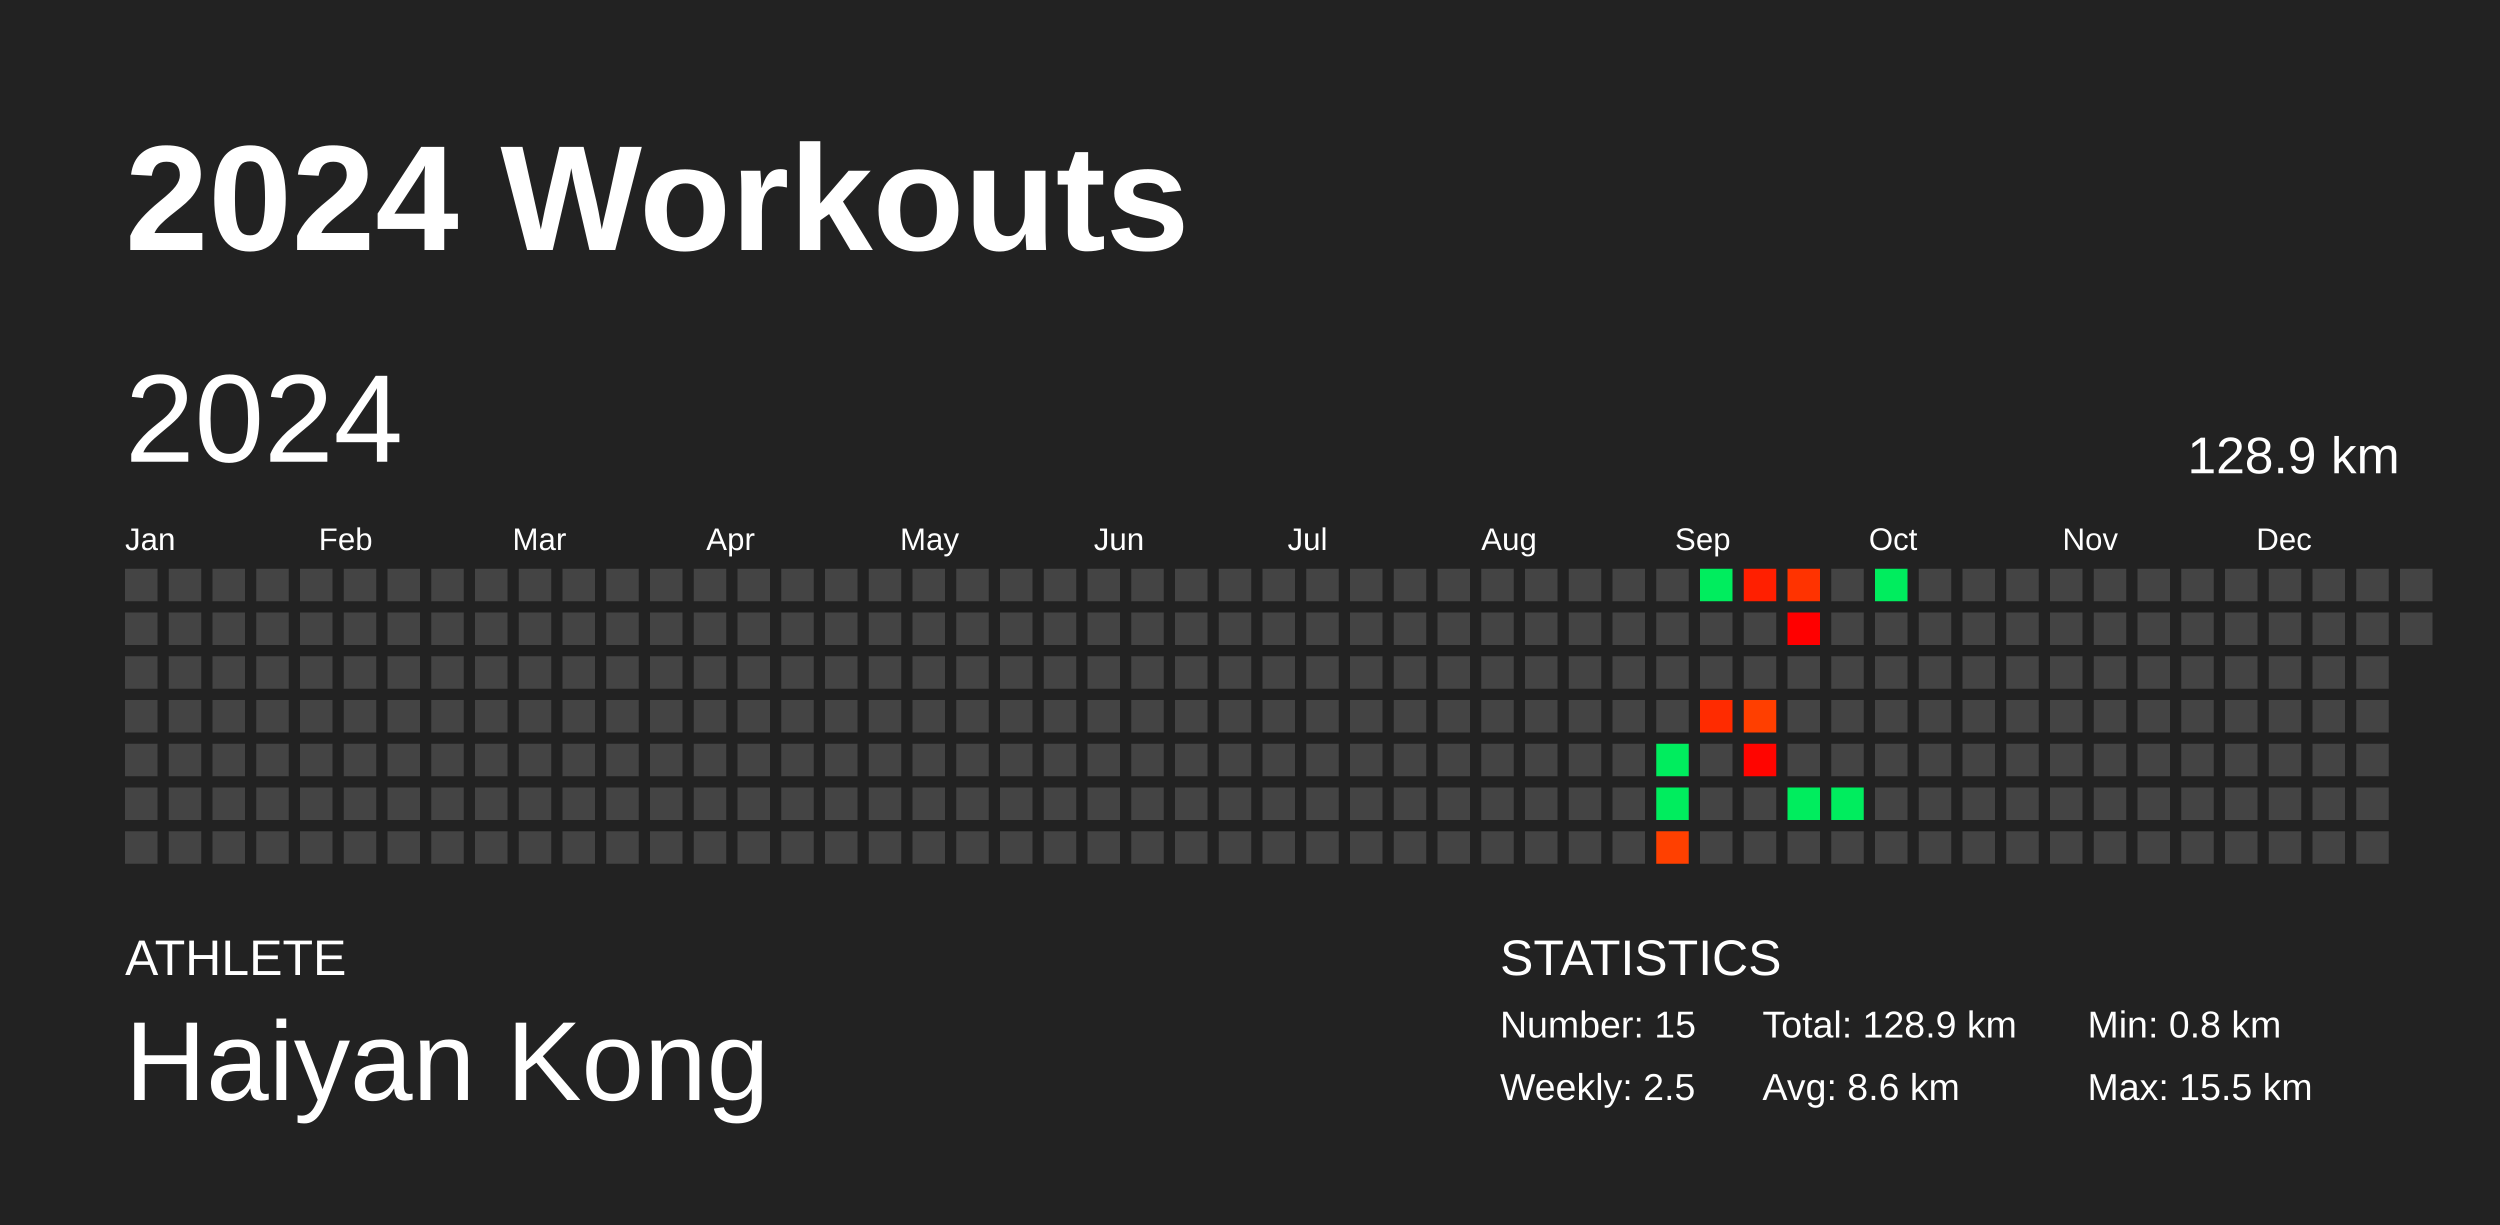
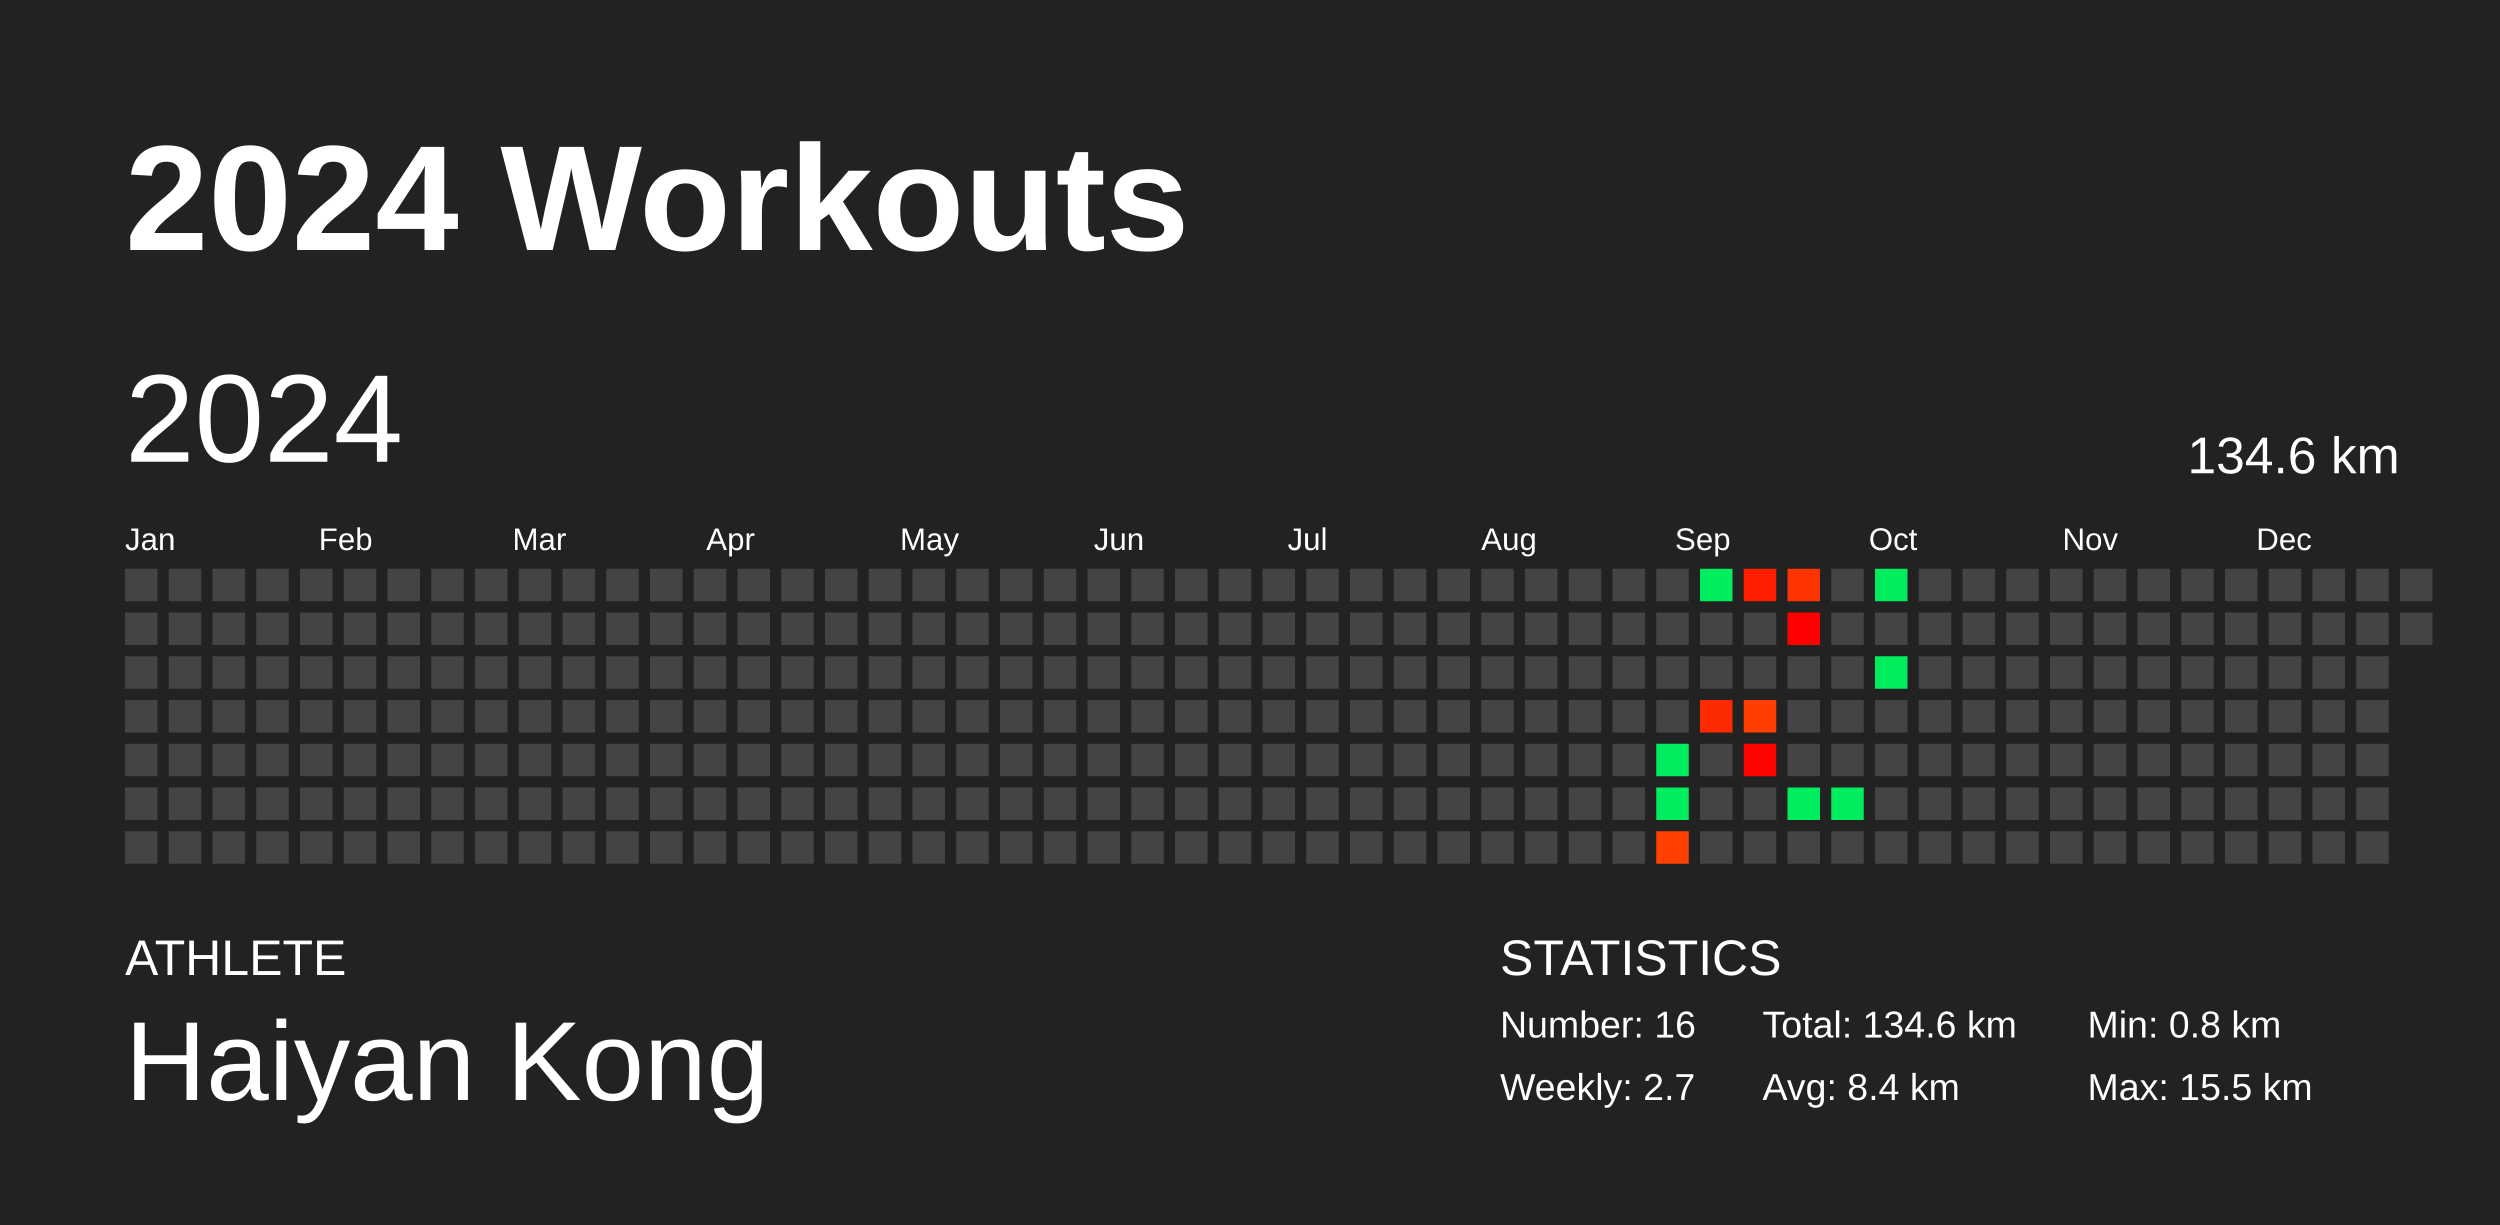
<svg xmlns="http://www.w3.org/2000/svg" baseProfile="full" height="98mm" version="1.1" viewBox="0,0,200,98" width="200mm">
  <defs />
  <rect fill="#222222" height="98" width="200" x="0" y="0" />
  <text fill="#FFFFFF" style="font-size:12px; font-family:Arial; font-weight:bold;" x="10" y="20">2024 Workouts</text>
  <text fill="#FFFFFF" style="font-size:4px; font-family:Arial" x="10" y="78">ATHLETE</text>
  <text fill="#FFFFFF" style="font-size:9px; font-family:Arial" x="10" y="88">Haiyan Kong</text>
  <text fill="#FFFFFF" style="font-size:4px; font-family:Arial" x="120" y="78">STATISTICS</text>
-   <text fill="#FFFFFF" style="font-size:3px; font-family:Arial" x="120" y="83">Number: 15</text>
-   <text fill="#FFFFFF" style="font-size:3px; font-family:Arial" x="120" y="88">Weekly: 2.5</text>
-   <text fill="#FFFFFF" style="font-size:3px; font-family:Arial" x="141" y="83">Total: 128.9 km</text>
-   <text fill="#FFFFFF" style="font-size:3px; font-family:Arial" x="141" y="88">Avg: 8.6 km</text>
+   <text fill="#FFFFFF" style="font-size:3px; font-family:Arial" x="120" y="83">Number: 16</text>
+   <text fill="#FFFFFF" style="font-size:3px; font-family:Arial" x="120" y="88">Weekly: 2.7</text>
+   <text fill="#FFFFFF" style="font-size:3px; font-family:Arial" x="141" y="83">Total: 134.6 km</text>
+   <text fill="#FFFFFF" style="font-size:3px; font-family:Arial" x="141" y="88">Avg: 8.4 km</text>
  <text fill="#FFFFFF" style="font-size:3px; font-family:Arial" x="167" y="83">Min: 0.8 km</text>
  <text fill="#FFFFFF" style="font-size:3px; font-family:Arial" x="167" y="88">Max: 15.5 km</text>
  <text dominant-baseline="hanging" fill="#FFFFFF" style="font-size:10.0px; font-family:Arial;" x="10" y="30">2024</text>
-   <text dominant-baseline="hanging" fill="#FFFFFF" style="font-size:4.125px; font-family:Arial;" x="175" y="35">128.9 km</text>
+   <text dominant-baseline="hanging" fill="#FFFFFF" style="font-size:4.125px; font-family:Arial;" x="175" y="35">134.6 km</text>
  <text fill="#FFFFFF" style="font-size:2.5px; font-family:Arial" x="10.0" y="44">Jan</text>
  <text fill="#FFFFFF" style="font-size:2.5px; font-family:Arial" x="25.5" y="44">Feb</text>
  <text fill="#FFFFFF" style="font-size:2.5px; font-family:Arial" x="41.0" y="44">Mar</text>
  <text fill="#FFFFFF" style="font-size:2.5px; font-family:Arial" x="56.5" y="44">Apr</text>
  <text fill="#FFFFFF" style="font-size:2.5px; font-family:Arial" x="72.0" y="44">May</text>
  <text fill="#FFFFFF" style="font-size:2.5px; font-family:Arial" x="87.5" y="44">Jun</text>
  <text fill="#FFFFFF" style="font-size:2.5px; font-family:Arial" x="103.0" y="44">Jul</text>
  <text fill="#FFFFFF" style="font-size:2.5px; font-family:Arial" x="118.5" y="44">Aug</text>
  <text fill="#FFFFFF" style="font-size:2.5px; font-family:Arial" x="134.0" y="44">Sep</text>
  <text fill="#FFFFFF" style="font-size:2.5px; font-family:Arial" x="149.5" y="44">Oct</text>
  <text fill="#FFFFFF" style="font-size:2.5px; font-family:Arial" x="165.0" y="44">Nov</text>
  <text fill="#FFFFFF" style="font-size:2.5px; font-family:Arial" x="180.5" y="44">Dec</text>
  <rect fill="#444444" height="2.6" width="2.6" x="10.0" y="45.5" />
  <rect fill="#444444" height="2.6" width="2.6" x="10.0" y="49.0" />
  <rect fill="#444444" height="2.6" width="2.6" x="10.0" y="52.5" />
  <rect fill="#444444" height="2.6" width="2.6" x="10.0" y="56.0" />
  <rect fill="#444444" height="2.6" width="2.6" x="10.0" y="59.5" />
  <rect fill="#444444" height="2.6" width="2.6" x="10.0" y="63.0" />
  <rect fill="#444444" height="2.6" width="2.6" x="10.0" y="66.5" />
  <rect fill="#444444" height="2.6" width="2.6" x="13.5" y="45.5" />
  <rect fill="#444444" height="2.6" width="2.6" x="13.5" y="49.0" />
  <rect fill="#444444" height="2.6" width="2.6" x="13.5" y="52.5" />
  <rect fill="#444444" height="2.6" width="2.6" x="13.5" y="56.0" />
  <rect fill="#444444" height="2.6" width="2.6" x="13.5" y="59.5" />
  <rect fill="#444444" height="2.6" width="2.6" x="13.5" y="63.0" />
  <rect fill="#444444" height="2.6" width="2.6" x="13.5" y="66.5" />
  <rect fill="#444444" height="2.6" width="2.6" x="17.0" y="45.5" />
  <rect fill="#444444" height="2.6" width="2.6" x="17.0" y="49.0" />
  <rect fill="#444444" height="2.6" width="2.6" x="17.0" y="52.5" />
  <rect fill="#444444" height="2.6" width="2.6" x="17.0" y="56.0" />
  <rect fill="#444444" height="2.6" width="2.6" x="17.0" y="59.5" />
  <rect fill="#444444" height="2.6" width="2.6" x="17.0" y="63.0" />
  <rect fill="#444444" height="2.6" width="2.6" x="17.0" y="66.5" />
  <rect fill="#444444" height="2.6" width="2.6" x="20.5" y="45.5" />
  <rect fill="#444444" height="2.6" width="2.6" x="20.5" y="49.0" />
  <rect fill="#444444" height="2.6" width="2.6" x="20.5" y="52.5" />
  <rect fill="#444444" height="2.6" width="2.6" x="20.5" y="56.0" />
  <rect fill="#444444" height="2.6" width="2.6" x="20.5" y="59.5" />
  <rect fill="#444444" height="2.6" width="2.6" x="20.5" y="63.0" />
  <rect fill="#444444" height="2.6" width="2.6" x="20.5" y="66.5" />
  <rect fill="#444444" height="2.6" width="2.6" x="24.0" y="45.5" />
  <rect fill="#444444" height="2.6" width="2.6" x="24.0" y="49.0" />
  <rect fill="#444444" height="2.6" width="2.6" x="24.0" y="52.5" />
  <rect fill="#444444" height="2.6" width="2.6" x="24.0" y="56.0" />
  <rect fill="#444444" height="2.6" width="2.6" x="24.0" y="59.5" />
  <rect fill="#444444" height="2.6" width="2.6" x="24.0" y="63.0" />
  <rect fill="#444444" height="2.6" width="2.6" x="24.0" y="66.5" />
  <rect fill="#444444" height="2.6" width="2.6" x="27.5" y="45.5" />
  <rect fill="#444444" height="2.6" width="2.6" x="27.5" y="49.0" />
  <rect fill="#444444" height="2.6" width="2.6" x="27.5" y="52.5" />
  <rect fill="#444444" height="2.6" width="2.6" x="27.5" y="56.0" />
  <rect fill="#444444" height="2.6" width="2.6" x="27.5" y="59.5" />
  <rect fill="#444444" height="2.6" width="2.6" x="27.5" y="63.0" />
  <rect fill="#444444" height="2.6" width="2.6" x="27.5" y="66.5" />
  <rect fill="#444444" height="2.6" width="2.6" x="31.0" y="45.5" />
  <rect fill="#444444" height="2.6" width="2.6" x="31.0" y="49.0" />
  <rect fill="#444444" height="2.6" width="2.6" x="31.0" y="52.5" />
  <rect fill="#444444" height="2.6" width="2.6" x="31.0" y="56.0" />
  <rect fill="#444444" height="2.6" width="2.6" x="31.0" y="59.5" />
  <rect fill="#444444" height="2.6" width="2.6" x="31.0" y="63.0" />
  <rect fill="#444444" height="2.6" width="2.6" x="31.0" y="66.5" />
  <rect fill="#444444" height="2.6" width="2.6" x="34.5" y="45.5" />
  <rect fill="#444444" height="2.6" width="2.6" x="34.5" y="49.0" />
  <rect fill="#444444" height="2.6" width="2.6" x="34.5" y="52.5" />
  <rect fill="#444444" height="2.6" width="2.6" x="34.5" y="56.0" />
  <rect fill="#444444" height="2.6" width="2.6" x="34.5" y="59.5" />
  <rect fill="#444444" height="2.6" width="2.6" x="34.5" y="63.0" />
  <rect fill="#444444" height="2.6" width="2.6" x="34.5" y="66.5" />
  <rect fill="#444444" height="2.6" width="2.6" x="38.0" y="45.5" />
  <rect fill="#444444" height="2.6" width="2.6" x="38.0" y="49.0" />
  <rect fill="#444444" height="2.6" width="2.6" x="38.0" y="52.5" />
  <rect fill="#444444" height="2.6" width="2.6" x="38.0" y="56.0" />
  <rect fill="#444444" height="2.6" width="2.6" x="38.0" y="59.5" />
  <rect fill="#444444" height="2.6" width="2.6" x="38.0" y="63.0" />
  <rect fill="#444444" height="2.6" width="2.6" x="38.0" y="66.5" />
  <rect fill="#444444" height="2.6" width="2.6" x="41.5" y="45.5" />
  <rect fill="#444444" height="2.6" width="2.6" x="41.5" y="49.0" />
  <rect fill="#444444" height="2.6" width="2.6" x="41.5" y="52.5" />
  <rect fill="#444444" height="2.6" width="2.6" x="41.5" y="56.0" />
  <rect fill="#444444" height="2.6" width="2.6" x="41.5" y="59.5" />
  <rect fill="#444444" height="2.6" width="2.6" x="41.5" y="63.0" />
  <rect fill="#444444" height="2.6" width="2.6" x="41.5" y="66.5" />
  <rect fill="#444444" height="2.6" width="2.6" x="45.0" y="45.5" />
  <rect fill="#444444" height="2.6" width="2.6" x="45.0" y="49.0" />
  <rect fill="#444444" height="2.6" width="2.6" x="45.0" y="52.5" />
  <rect fill="#444444" height="2.6" width="2.6" x="45.0" y="56.0" />
  <rect fill="#444444" height="2.6" width="2.6" x="45.0" y="59.5" />
  <rect fill="#444444" height="2.6" width="2.6" x="45.0" y="63.0" />
  <rect fill="#444444" height="2.6" width="2.6" x="45.0" y="66.5" />
  <rect fill="#444444" height="2.6" width="2.6" x="48.5" y="45.5" />
  <rect fill="#444444" height="2.6" width="2.6" x="48.5" y="49.0" />
  <rect fill="#444444" height="2.6" width="2.6" x="48.5" y="52.5" />
  <rect fill="#444444" height="2.6" width="2.6" x="48.5" y="56.0" />
  <rect fill="#444444" height="2.6" width="2.6" x="48.5" y="59.5" />
  <rect fill="#444444" height="2.6" width="2.6" x="48.5" y="63.0" />
  <rect fill="#444444" height="2.6" width="2.6" x="48.5" y="66.5" />
  <rect fill="#444444" height="2.6" width="2.6" x="52.0" y="45.5" />
  <rect fill="#444444" height="2.6" width="2.6" x="52.0" y="49.0" />
  <rect fill="#444444" height="2.6" width="2.6" x="52.0" y="52.5" />
  <rect fill="#444444" height="2.6" width="2.6" x="52.0" y="56.0" />
  <rect fill="#444444" height="2.6" width="2.6" x="52.0" y="59.5" />
  <rect fill="#444444" height="2.6" width="2.6" x="52.0" y="63.0" />
  <rect fill="#444444" height="2.6" width="2.6" x="52.0" y="66.5" />
  <rect fill="#444444" height="2.6" width="2.6" x="55.5" y="45.5" />
  <rect fill="#444444" height="2.6" width="2.6" x="55.5" y="49.0" />
  <rect fill="#444444" height="2.6" width="2.6" x="55.5" y="52.5" />
  <rect fill="#444444" height="2.6" width="2.6" x="55.5" y="56.0" />
  <rect fill="#444444" height="2.6" width="2.6" x="55.5" y="59.5" />
  <rect fill="#444444" height="2.6" width="2.6" x="55.5" y="63.0" />
  <rect fill="#444444" height="2.6" width="2.6" x="55.5" y="66.5" />
  <rect fill="#444444" height="2.6" width="2.6" x="59.0" y="45.5" />
  <rect fill="#444444" height="2.6" width="2.6" x="59.0" y="49.0" />
  <rect fill="#444444" height="2.6" width="2.6" x="59.0" y="52.5" />
  <rect fill="#444444" height="2.6" width="2.6" x="59.0" y="56.0" />
  <rect fill="#444444" height="2.6" width="2.6" x="59.0" y="59.5" />
  <rect fill="#444444" height="2.6" width="2.6" x="59.0" y="63.0" />
  <rect fill="#444444" height="2.6" width="2.6" x="59.0" y="66.5" />
  <rect fill="#444444" height="2.6" width="2.6" x="62.5" y="45.5" />
  <rect fill="#444444" height="2.6" width="2.6" x="62.5" y="49.0" />
  <rect fill="#444444" height="2.6" width="2.6" x="62.5" y="52.5" />
  <rect fill="#444444" height="2.6" width="2.6" x="62.5" y="56.0" />
  <rect fill="#444444" height="2.6" width="2.6" x="62.5" y="59.5" />
  <rect fill="#444444" height="2.6" width="2.6" x="62.5" y="63.0" />
  <rect fill="#444444" height="2.6" width="2.6" x="62.5" y="66.5" />
  <rect fill="#444444" height="2.6" width="2.6" x="66.0" y="45.5" />
  <rect fill="#444444" height="2.6" width="2.6" x="66.0" y="49.0" />
  <rect fill="#444444" height="2.6" width="2.6" x="66.0" y="52.5" />
  <rect fill="#444444" height="2.6" width="2.6" x="66.0" y="56.0" />
  <rect fill="#444444" height="2.6" width="2.6" x="66.0" y="59.5" />
  <rect fill="#444444" height="2.6" width="2.6" x="66.0" y="63.0" />
  <rect fill="#444444" height="2.6" width="2.6" x="66.0" y="66.5" />
  <rect fill="#444444" height="2.6" width="2.6" x="69.5" y="45.5" />
  <rect fill="#444444" height="2.6" width="2.6" x="69.5" y="49.0" />
  <rect fill="#444444" height="2.6" width="2.6" x="69.5" y="52.5" />
  <rect fill="#444444" height="2.6" width="2.6" x="69.5" y="56.0" />
  <rect fill="#444444" height="2.6" width="2.6" x="69.5" y="59.5" />
  <rect fill="#444444" height="2.6" width="2.6" x="69.5" y="63.0" />
  <rect fill="#444444" height="2.6" width="2.6" x="69.5" y="66.5" />
  <rect fill="#444444" height="2.6" width="2.6" x="73.0" y="45.5" />
  <rect fill="#444444" height="2.6" width="2.6" x="73.0" y="49.0" />
  <rect fill="#444444" height="2.6" width="2.6" x="73.0" y="52.5" />
  <rect fill="#444444" height="2.6" width="2.6" x="73.0" y="56.0" />
  <rect fill="#444444" height="2.6" width="2.6" x="73.0" y="59.5" />
  <rect fill="#444444" height="2.6" width="2.6" x="73.0" y="63.0" />
  <rect fill="#444444" height="2.6" width="2.6" x="73.0" y="66.5" />
  <rect fill="#444444" height="2.6" width="2.6" x="76.5" y="45.5" />
  <rect fill="#444444" height="2.6" width="2.6" x="76.5" y="49.0" />
  <rect fill="#444444" height="2.6" width="2.6" x="76.5" y="52.5" />
  <rect fill="#444444" height="2.6" width="2.6" x="76.5" y="56.0" />
  <rect fill="#444444" height="2.6" width="2.6" x="76.5" y="59.5" />
  <rect fill="#444444" height="2.6" width="2.6" x="76.5" y="63.0" />
  <rect fill="#444444" height="2.6" width="2.6" x="76.5" y="66.5" />
  <rect fill="#444444" height="2.6" width="2.6" x="80.0" y="45.5" />
  <rect fill="#444444" height="2.6" width="2.6" x="80.0" y="49.0" />
  <rect fill="#444444" height="2.6" width="2.6" x="80.0" y="52.5" />
  <rect fill="#444444" height="2.6" width="2.6" x="80.0" y="56.0" />
  <rect fill="#444444" height="2.6" width="2.6" x="80.0" y="59.5" />
  <rect fill="#444444" height="2.6" width="2.6" x="80.0" y="63.0" />
  <rect fill="#444444" height="2.6" width="2.6" x="80.0" y="66.5" />
  <rect fill="#444444" height="2.6" width="2.6" x="83.5" y="45.5" />
  <rect fill="#444444" height="2.6" width="2.6" x="83.5" y="49.0" />
  <rect fill="#444444" height="2.6" width="2.6" x="83.5" y="52.5" />
  <rect fill="#444444" height="2.6" width="2.6" x="83.5" y="56.0" />
  <rect fill="#444444" height="2.6" width="2.6" x="83.5" y="59.5" />
  <rect fill="#444444" height="2.6" width="2.6" x="83.5" y="63.0" />
  <rect fill="#444444" height="2.6" width="2.6" x="83.5" y="66.5" />
  <rect fill="#444444" height="2.6" width="2.6" x="87.0" y="45.5" />
  <rect fill="#444444" height="2.6" width="2.6" x="87.0" y="49.0" />
  <rect fill="#444444" height="2.6" width="2.6" x="87.0" y="52.5" />
  <rect fill="#444444" height="2.6" width="2.6" x="87.0" y="56.0" />
  <rect fill="#444444" height="2.6" width="2.6" x="87.0" y="59.5" />
  <rect fill="#444444" height="2.6" width="2.6" x="87.0" y="63.0" />
  <rect fill="#444444" height="2.6" width="2.6" x="87.0" y="66.5" />
  <rect fill="#444444" height="2.6" width="2.6" x="90.5" y="45.5" />
  <rect fill="#444444" height="2.6" width="2.6" x="90.5" y="49.0" />
  <rect fill="#444444" height="2.6" width="2.6" x="90.5" y="52.5" />
  <rect fill="#444444" height="2.6" width="2.6" x="90.5" y="56.0" />
  <rect fill="#444444" height="2.6" width="2.6" x="90.5" y="59.5" />
  <rect fill="#444444" height="2.6" width="2.6" x="90.5" y="63.0" />
  <rect fill="#444444" height="2.6" width="2.6" x="90.5" y="66.5" />
  <rect fill="#444444" height="2.6" width="2.6" x="94.0" y="45.5" />
  <rect fill="#444444" height="2.6" width="2.6" x="94.0" y="49.0" />
  <rect fill="#444444" height="2.6" width="2.6" x="94.0" y="52.5" />
  <rect fill="#444444" height="2.6" width="2.6" x="94.0" y="56.0" />
  <rect fill="#444444" height="2.6" width="2.6" x="94.0" y="59.5" />
  <rect fill="#444444" height="2.6" width="2.6" x="94.0" y="63.0" />
  <rect fill="#444444" height="2.6" width="2.6" x="94.0" y="66.5" />
  <rect fill="#444444" height="2.6" width="2.6" x="97.5" y="45.5" />
  <rect fill="#444444" height="2.6" width="2.6" x="97.5" y="49.0" />
  <rect fill="#444444" height="2.6" width="2.6" x="97.5" y="52.5" />
  <rect fill="#444444" height="2.6" width="2.6" x="97.5" y="56.0" />
  <rect fill="#444444" height="2.6" width="2.6" x="97.5" y="59.5" />
  <rect fill="#444444" height="2.6" width="2.6" x="97.5" y="63.0" />
  <rect fill="#444444" height="2.6" width="2.6" x="97.5" y="66.5" />
  <rect fill="#444444" height="2.6" width="2.6" x="101.0" y="45.5" />
  <rect fill="#444444" height="2.6" width="2.6" x="101.0" y="49.0" />
  <rect fill="#444444" height="2.6" width="2.6" x="101.0" y="52.5" />
  <rect fill="#444444" height="2.6" width="2.6" x="101.0" y="56.0" />
  <rect fill="#444444" height="2.6" width="2.6" x="101.0" y="59.5" />
  <rect fill="#444444" height="2.6" width="2.6" x="101.0" y="63.0" />
  <rect fill="#444444" height="2.6" width="2.6" x="101.0" y="66.5" />
  <rect fill="#444444" height="2.6" width="2.6" x="104.5" y="45.5" />
  <rect fill="#444444" height="2.6" width="2.6" x="104.5" y="49.0" />
  <rect fill="#444444" height="2.6" width="2.6" x="104.5" y="52.5" />
  <rect fill="#444444" height="2.6" width="2.6" x="104.5" y="56.0" />
  <rect fill="#444444" height="2.6" width="2.6" x="104.5" y="59.5" />
  <rect fill="#444444" height="2.6" width="2.6" x="104.5" y="63.0" />
  <rect fill="#444444" height="2.6" width="2.6" x="104.5" y="66.5" />
  <rect fill="#444444" height="2.6" width="2.6" x="108.0" y="45.5" />
  <rect fill="#444444" height="2.6" width="2.6" x="108.0" y="49.0" />
  <rect fill="#444444" height="2.6" width="2.6" x="108.0" y="52.5" />
  <rect fill="#444444" height="2.6" width="2.6" x="108.0" y="56.0" />
  <rect fill="#444444" height="2.6" width="2.6" x="108.0" y="59.5" />
  <rect fill="#444444" height="2.6" width="2.6" x="108.0" y="63.0" />
  <rect fill="#444444" height="2.6" width="2.6" x="108.0" y="66.5" />
  <rect fill="#444444" height="2.6" width="2.6" x="111.5" y="45.5" />
  <rect fill="#444444" height="2.6" width="2.6" x="111.5" y="49.0" />
  <rect fill="#444444" height="2.6" width="2.6" x="111.5" y="52.5" />
  <rect fill="#444444" height="2.6" width="2.6" x="111.5" y="56.0" />
  <rect fill="#444444" height="2.6" width="2.6" x="111.5" y="59.5" />
  <rect fill="#444444" height="2.6" width="2.6" x="111.5" y="63.0" />
  <rect fill="#444444" height="2.6" width="2.6" x="111.5" y="66.5" />
  <rect fill="#444444" height="2.6" width="2.6" x="115.0" y="45.5" />
  <rect fill="#444444" height="2.6" width="2.6" x="115.0" y="49.0" />
  <rect fill="#444444" height="2.6" width="2.6" x="115.0" y="52.5" />
  <rect fill="#444444" height="2.6" width="2.6" x="115.0" y="56.0" />
  <rect fill="#444444" height="2.6" width="2.6" x="115.0" y="59.5" />
  <rect fill="#444444" height="2.6" width="2.6" x="115.0" y="63.0" />
  <rect fill="#444444" height="2.6" width="2.6" x="115.0" y="66.5" />
  <rect fill="#444444" height="2.6" width="2.6" x="118.5" y="45.5" />
  <rect fill="#444444" height="2.6" width="2.6" x="118.5" y="49.0" />
  <rect fill="#444444" height="2.6" width="2.6" x="118.5" y="52.5" />
  <rect fill="#444444" height="2.6" width="2.6" x="118.5" y="56.0" />
  <rect fill="#444444" height="2.6" width="2.6" x="118.5" y="59.5" />
  <rect fill="#444444" height="2.6" width="2.6" x="118.5" y="63.0" />
  <rect fill="#444444" height="2.6" width="2.6" x="118.5" y="66.5" />
  <rect fill="#444444" height="2.6" width="2.6" x="122.0" y="45.5" />
  <rect fill="#444444" height="2.6" width="2.6" x="122.0" y="49.0" />
  <rect fill="#444444" height="2.6" width="2.6" x="122.0" y="52.5" />
  <rect fill="#444444" height="2.6" width="2.6" x="122.0" y="56.0" />
  <rect fill="#444444" height="2.6" width="2.6" x="122.0" y="59.5" />
  <rect fill="#444444" height="2.6" width="2.6" x="122.0" y="63.0" />
  <rect fill="#444444" height="2.6" width="2.6" x="122.0" y="66.5" />
  <rect fill="#444444" height="2.6" width="2.6" x="125.5" y="45.5" />
  <rect fill="#444444" height="2.6" width="2.6" x="125.5" y="49.0" />
  <rect fill="#444444" height="2.6" width="2.6" x="125.5" y="52.5" />
  <rect fill="#444444" height="2.6" width="2.6" x="125.5" y="56.0" />
  <rect fill="#444444" height="2.6" width="2.6" x="125.5" y="59.5" />
  <rect fill="#444444" height="2.6" width="2.6" x="125.5" y="63.0" />
  <rect fill="#444444" height="2.6" width="2.6" x="125.5" y="66.5" />
  <rect fill="#444444" height="2.6" width="2.6" x="129.0" y="45.5" />
  <rect fill="#444444" height="2.6" width="2.6" x="129.0" y="49.0" />
  <rect fill="#444444" height="2.6" width="2.6" x="129.0" y="52.5" />
  <rect fill="#444444" height="2.6" width="2.6" x="129.0" y="56.0" />
  <rect fill="#444444" height="2.6" width="2.6" x="129.0" y="59.5" />
  <rect fill="#444444" height="2.6" width="2.6" x="129.0" y="63.0" />
  <rect fill="#444444" height="2.6" width="2.6" x="129.0" y="66.5" />
  <rect fill="#444444" height="2.6" width="2.6" x="132.5" y="45.5" />
  <rect fill="#444444" height="2.6" width="2.6" x="132.5" y="49.0" />
  <rect fill="#444444" height="2.6" width="2.6" x="132.5" y="52.5" />
  <rect fill="#444444" height="2.6" width="2.6" x="132.5" y="56.0" />
  <rect fill="#00ed5e" height="2.6" width="2.6" x="132.5" y="59.5" />
  <rect fill="#00ed5e" height="2.6" width="2.6" x="132.5" y="63.0" />
  <rect fill="#ff4000" height="2.6" width="2.6" x="132.5" y="66.5" />
  <rect fill="#00ed5e" height="2.6" width="2.6" x="136.0" y="45.5" />
  <rect fill="#444444" height="2.6" width="2.6" x="136.0" y="49.0" />
  <rect fill="#444444" height="2.6" width="2.6" x="136.0" y="52.5" />
  <rect fill="#ff2b00" height="2.6" width="2.6" x="136.0" y="56.0" />
  <rect fill="#444444" height="2.6" width="2.6" x="136.0" y="59.5" />
  <rect fill="#444444" height="2.6" width="2.6" x="136.0" y="63.0" />
  <rect fill="#444444" height="2.6" width="2.6" x="136.0" y="66.5" />
  <rect fill="#ff1f00" height="2.6" width="2.6" x="139.5" y="45.5" />
  <rect fill="#444444" height="2.6" width="2.6" x="139.5" y="49.0" />
  <rect fill="#444444" height="2.6" width="2.6" x="139.5" y="52.5" />
  <rect fill="#ff3f00" height="2.6" width="2.6" x="139.5" y="56.0" />
  <rect fill="#ff0500" height="2.6" width="2.6" x="139.5" y="59.5" />
  <rect fill="#444444" height="2.6" width="2.6" x="139.5" y="63.0" />
  <rect fill="#444444" height="2.6" width="2.6" x="139.5" y="66.5" />
  <rect fill="#ff3300" height="2.6" width="2.6" x="143.0" y="45.5" />
  <rect fill="#ff0000" height="2.6" width="2.6" x="143.0" y="49.0" />
  <rect fill="#444444" height="2.6" width="2.6" x="143.0" y="52.5" />
  <rect fill="#444444" height="2.6" width="2.6" x="143.0" y="56.0" />
  <rect fill="#444444" height="2.6" width="2.6" x="143.0" y="59.5" />
  <rect fill="#00ed5e" height="2.6" width="2.6" x="143.0" y="63.0" />
  <rect fill="#444444" height="2.6" width="2.6" x="143.0" y="66.5" />
  <rect fill="#444444" height="2.6" width="2.6" x="146.5" y="45.5" />
  <rect fill="#444444" height="2.6" width="2.6" x="146.5" y="49.0" />
  <rect fill="#444444" height="2.6" width="2.6" x="146.5" y="52.5" />
  <rect fill="#444444" height="2.6" width="2.6" x="146.5" y="56.0" />
  <rect fill="#444444" height="2.6" width="2.6" x="146.5" y="59.5" />
  <rect fill="#00ed5e" height="2.6" width="2.6" x="146.5" y="63.0" />
  <rect fill="#444444" height="2.6" width="2.6" x="146.5" y="66.5" />
  <rect fill="#00ed5e" height="2.6" width="2.6" x="150.0" y="45.5" />
  <rect fill="#444444" height="2.6" width="2.6" x="150.0" y="49.0" />
-   <rect fill="#444444" height="2.6" width="2.6" x="150.0" y="52.5" />
+   <rect fill="#00ed5e" height="2.6" width="2.6" x="150.0" y="52.5" />
  <rect fill="#444444" height="2.6" width="2.6" x="150.0" y="56.0" />
  <rect fill="#444444" height="2.6" width="2.6" x="150.0" y="59.5" />
  <rect fill="#444444" height="2.6" width="2.6" x="150.0" y="63.0" />
  <rect fill="#444444" height="2.6" width="2.6" x="150.0" y="66.5" />
  <rect fill="#444444" height="2.6" width="2.6" x="153.5" y="45.5" />
  <rect fill="#444444" height="2.6" width="2.6" x="153.5" y="49.0" />
  <rect fill="#444444" height="2.6" width="2.6" x="153.5" y="52.5" />
  <rect fill="#444444" height="2.6" width="2.6" x="153.5" y="56.0" />
  <rect fill="#444444" height="2.6" width="2.6" x="153.5" y="59.5" />
  <rect fill="#444444" height="2.6" width="2.6" x="153.5" y="63.0" />
  <rect fill="#444444" height="2.6" width="2.6" x="153.5" y="66.5" />
  <rect fill="#444444" height="2.6" width="2.6" x="157.0" y="45.5" />
  <rect fill="#444444" height="2.6" width="2.6" x="157.0" y="49.0" />
  <rect fill="#444444" height="2.6" width="2.6" x="157.0" y="52.5" />
  <rect fill="#444444" height="2.6" width="2.6" x="157.0" y="56.0" />
  <rect fill="#444444" height="2.6" width="2.6" x="157.0" y="59.5" />
  <rect fill="#444444" height="2.6" width="2.6" x="157.0" y="63.0" />
  <rect fill="#444444" height="2.6" width="2.6" x="157.0" y="66.5" />
  <rect fill="#444444" height="2.6" width="2.6" x="160.5" y="45.5" />
  <rect fill="#444444" height="2.6" width="2.6" x="160.5" y="49.0" />
  <rect fill="#444444" height="2.6" width="2.6" x="160.5" y="52.5" />
  <rect fill="#444444" height="2.6" width="2.6" x="160.5" y="56.0" />
  <rect fill="#444444" height="2.6" width="2.6" x="160.5" y="59.5" />
  <rect fill="#444444" height="2.6" width="2.6" x="160.5" y="63.0" />
  <rect fill="#444444" height="2.6" width="2.6" x="160.5" y="66.5" />
  <rect fill="#444444" height="2.6" width="2.6" x="164.0" y="45.5" />
  <rect fill="#444444" height="2.6" width="2.6" x="164.0" y="49.0" />
  <rect fill="#444444" height="2.6" width="2.6" x="164.0" y="52.5" />
  <rect fill="#444444" height="2.6" width="2.6" x="164.0" y="56.0" />
  <rect fill="#444444" height="2.6" width="2.6" x="164.0" y="59.5" />
  <rect fill="#444444" height="2.6" width="2.6" x="164.0" y="63.0" />
  <rect fill="#444444" height="2.6" width="2.6" x="164.0" y="66.5" />
  <rect fill="#444444" height="2.6" width="2.6" x="167.5" y="45.5" />
  <rect fill="#444444" height="2.6" width="2.6" x="167.5" y="49.0" />
  <rect fill="#444444" height="2.6" width="2.6" x="167.5" y="52.5" />
  <rect fill="#444444" height="2.6" width="2.6" x="167.5" y="56.0" />
  <rect fill="#444444" height="2.6" width="2.6" x="167.5" y="59.5" />
  <rect fill="#444444" height="2.6" width="2.6" x="167.5" y="63.0" />
  <rect fill="#444444" height="2.6" width="2.6" x="167.5" y="66.5" />
  <rect fill="#444444" height="2.6" width="2.6" x="171.0" y="45.5" />
  <rect fill="#444444" height="2.6" width="2.6" x="171.0" y="49.0" />
  <rect fill="#444444" height="2.6" width="2.6" x="171.0" y="52.5" />
  <rect fill="#444444" height="2.6" width="2.6" x="171.0" y="56.0" />
  <rect fill="#444444" height="2.6" width="2.6" x="171.0" y="59.5" />
  <rect fill="#444444" height="2.6" width="2.6" x="171.0" y="63.0" />
  <rect fill="#444444" height="2.6" width="2.6" x="171.0" y="66.5" />
  <rect fill="#444444" height="2.6" width="2.6" x="174.5" y="45.5" />
  <rect fill="#444444" height="2.6" width="2.6" x="174.5" y="49.0" />
  <rect fill="#444444" height="2.6" width="2.6" x="174.5" y="52.5" />
  <rect fill="#444444" height="2.6" width="2.6" x="174.5" y="56.0" />
  <rect fill="#444444" height="2.6" width="2.6" x="174.5" y="59.5" />
  <rect fill="#444444" height="2.6" width="2.6" x="174.5" y="63.0" />
  <rect fill="#444444" height="2.6" width="2.6" x="174.5" y="66.5" />
  <rect fill="#444444" height="2.6" width="2.6" x="178.0" y="45.5" />
  <rect fill="#444444" height="2.6" width="2.6" x="178.0" y="49.0" />
  <rect fill="#444444" height="2.6" width="2.6" x="178.0" y="52.5" />
  <rect fill="#444444" height="2.6" width="2.6" x="178.0" y="56.0" />
  <rect fill="#444444" height="2.6" width="2.6" x="178.0" y="59.5" />
  <rect fill="#444444" height="2.6" width="2.6" x="178.0" y="63.0" />
  <rect fill="#444444" height="2.6" width="2.6" x="178.0" y="66.5" />
  <rect fill="#444444" height="2.6" width="2.6" x="181.5" y="45.5" />
  <rect fill="#444444" height="2.6" width="2.6" x="181.5" y="49.0" />
  <rect fill="#444444" height="2.6" width="2.6" x="181.5" y="52.5" />
  <rect fill="#444444" height="2.6" width="2.6" x="181.5" y="56.0" />
  <rect fill="#444444" height="2.6" width="2.6" x="181.5" y="59.5" />
  <rect fill="#444444" height="2.6" width="2.6" x="181.5" y="63.0" />
  <rect fill="#444444" height="2.6" width="2.6" x="181.5" y="66.5" />
  <rect fill="#444444" height="2.6" width="2.6" x="185.0" y="45.5" />
  <rect fill="#444444" height="2.6" width="2.6" x="185.0" y="49.0" />
  <rect fill="#444444" height="2.6" width="2.6" x="185.0" y="52.5" />
  <rect fill="#444444" height="2.6" width="2.6" x="185.0" y="56.0" />
  <rect fill="#444444" height="2.6" width="2.6" x="185.0" y="59.5" />
  <rect fill="#444444" height="2.6" width="2.6" x="185.0" y="63.0" />
  <rect fill="#444444" height="2.6" width="2.6" x="185.0" y="66.5" />
  <rect fill="#444444" height="2.6" width="2.6" x="188.5" y="45.5" />
  <rect fill="#444444" height="2.6" width="2.6" x="188.5" y="49.0" />
  <rect fill="#444444" height="2.6" width="2.6" x="188.5" y="52.5" />
  <rect fill="#444444" height="2.6" width="2.6" x="188.5" y="56.0" />
  <rect fill="#444444" height="2.6" width="2.6" x="188.5" y="59.5" />
  <rect fill="#444444" height="2.6" width="2.6" x="188.5" y="63.0" />
  <rect fill="#444444" height="2.6" width="2.6" x="188.5" y="66.5" />
  <rect fill="#444444" height="2.6" width="2.6" x="192.0" y="45.5" />
  <rect fill="#444444" height="2.6" width="2.6" x="192.0" y="49.0" />
</svg>
